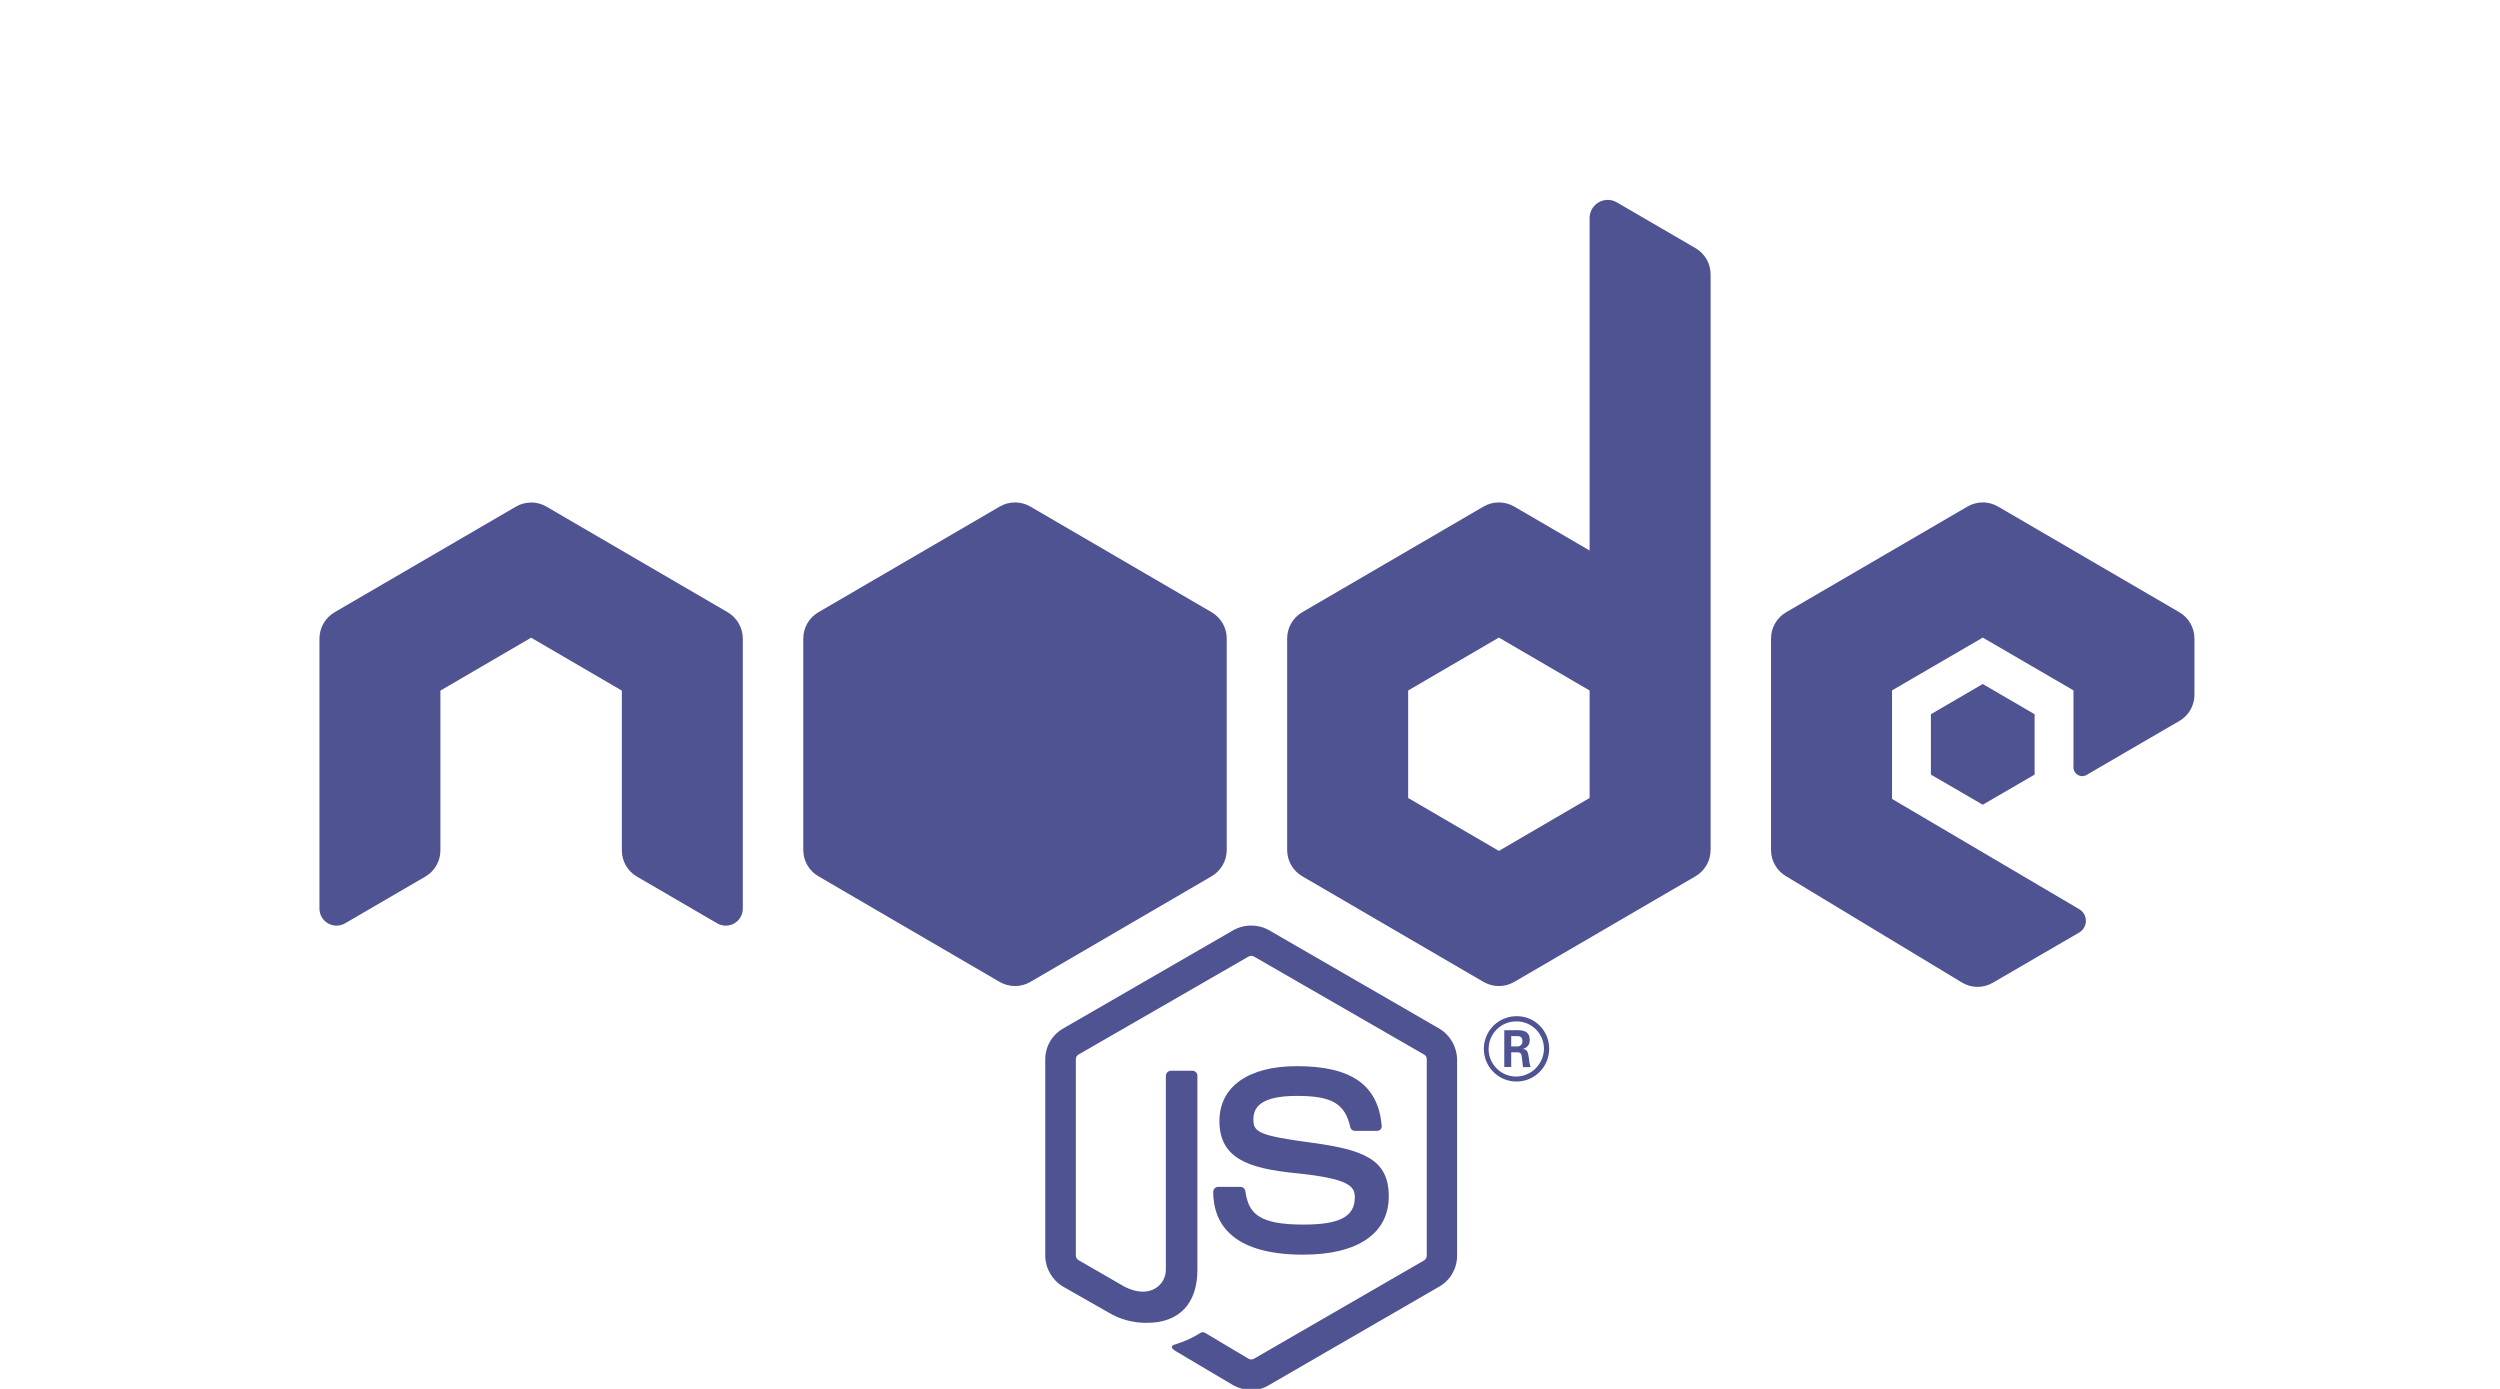
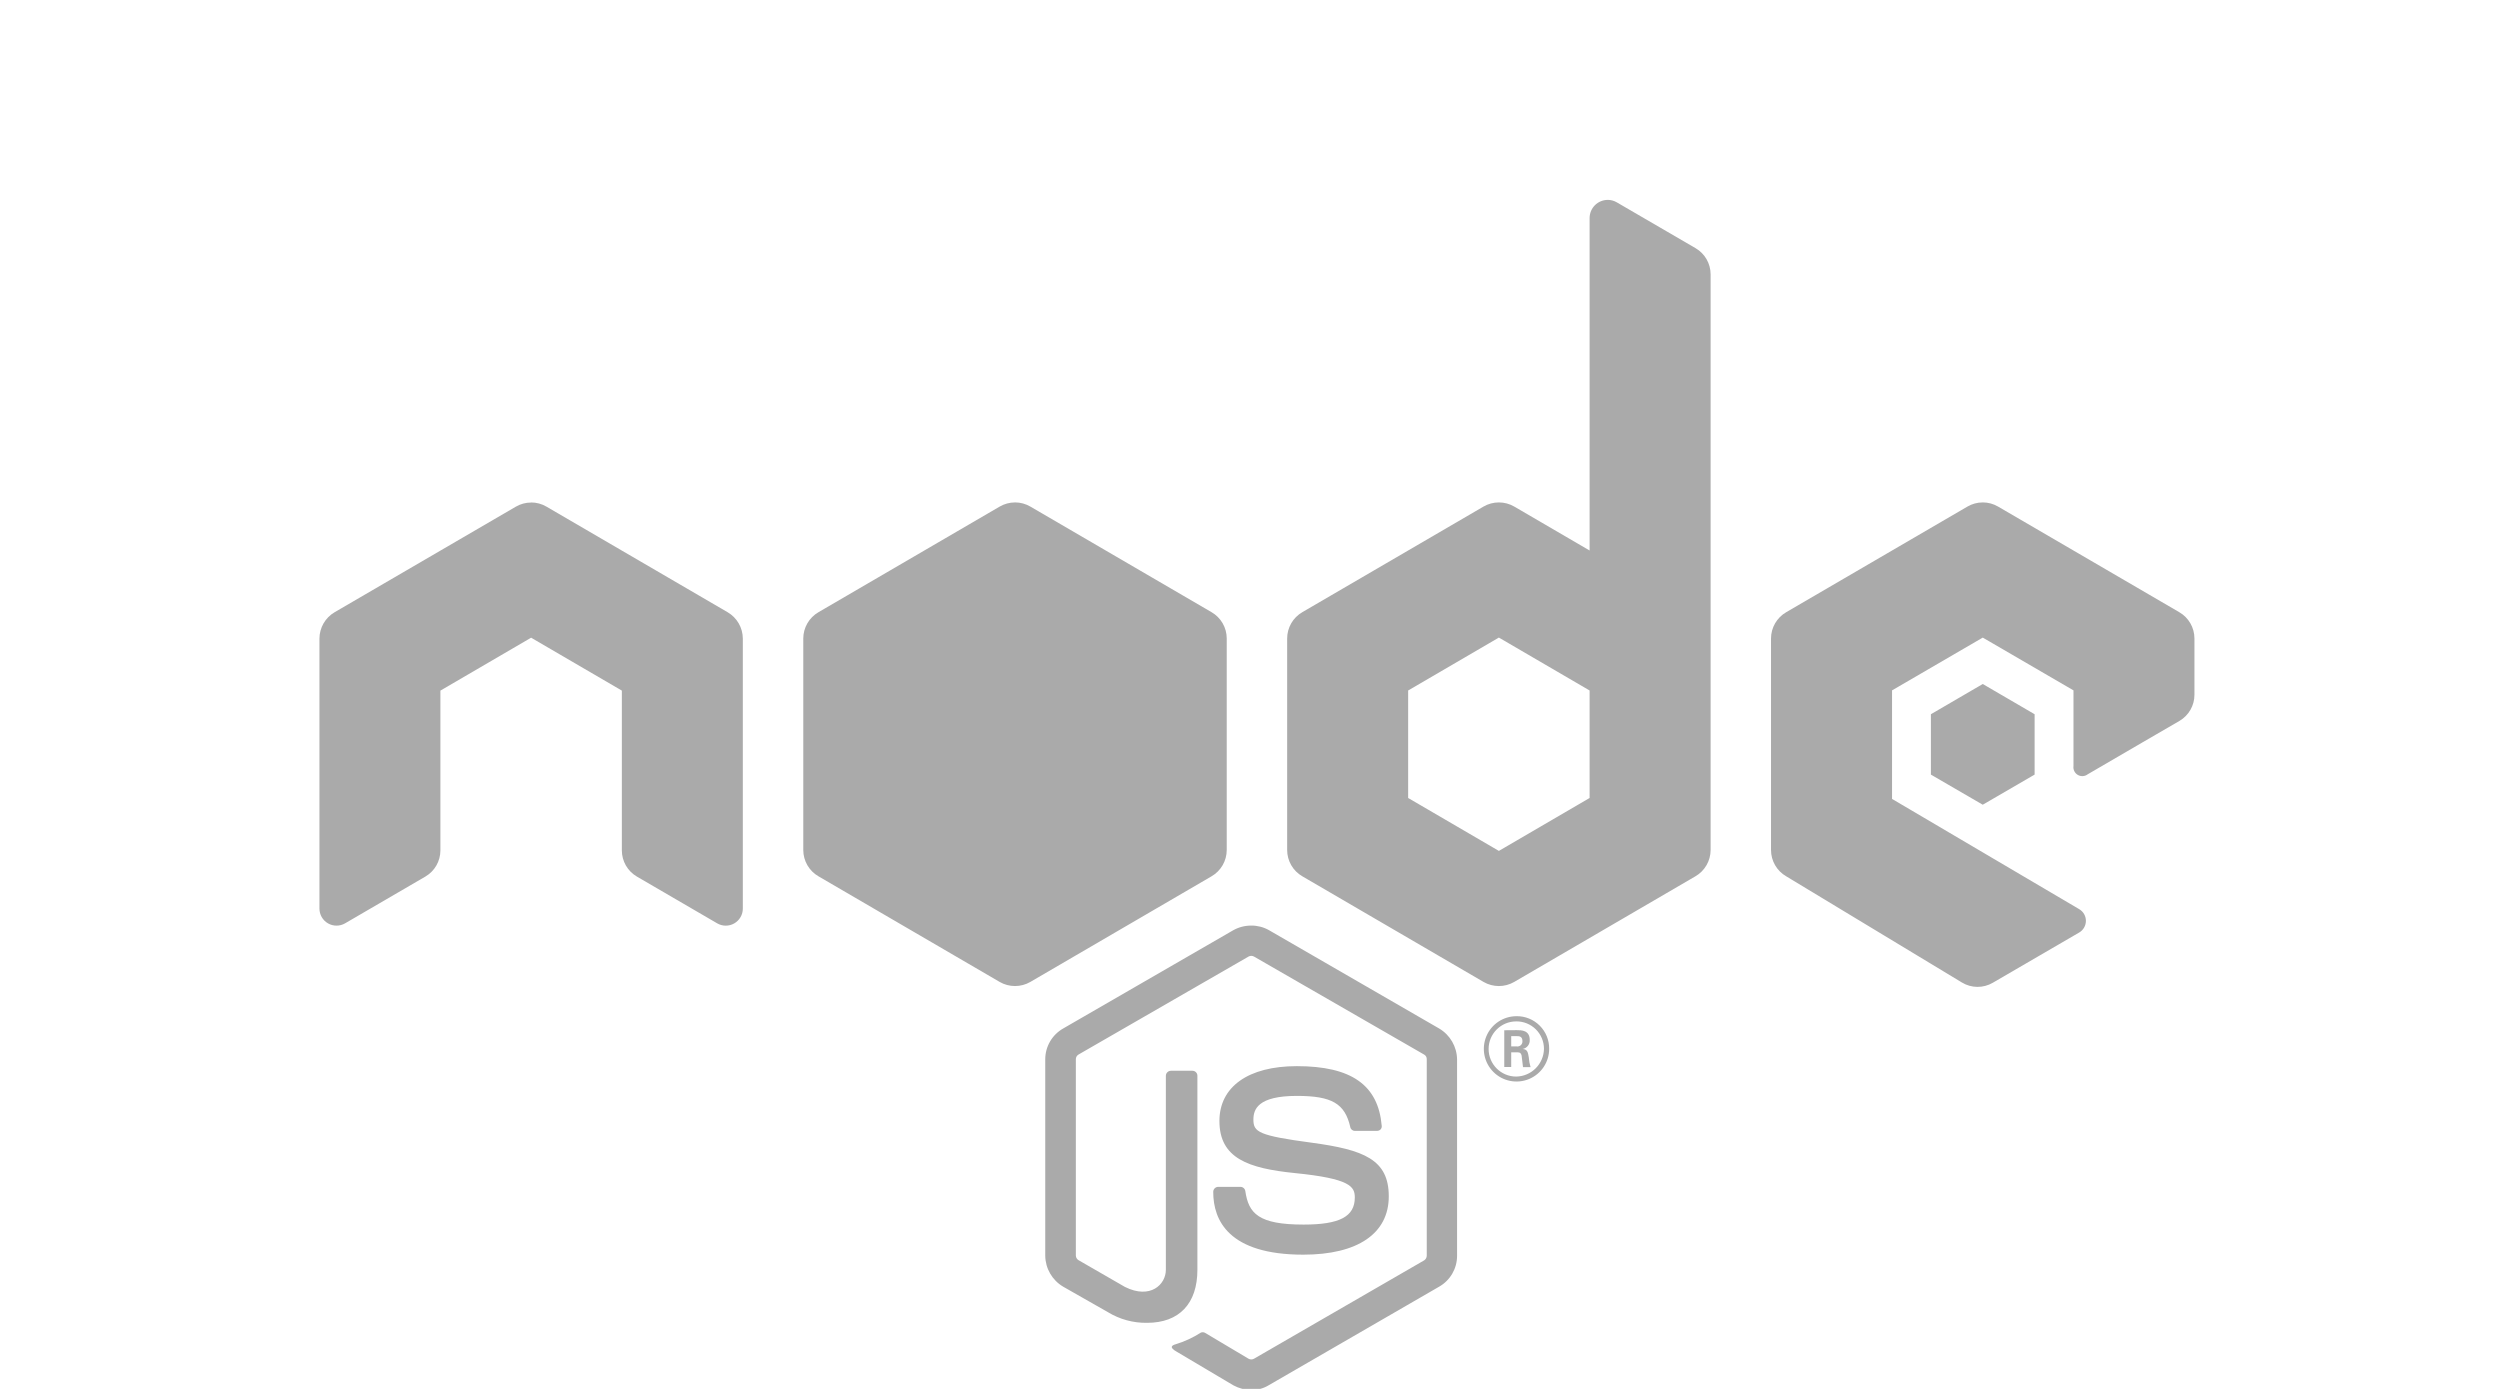
<svg xmlns="http://www.w3.org/2000/svg" width="180" height="100" viewBox="0 0 180 100">
  <defs>
    <clipPath id="clip-custom_1">
      <rect width="180" height="100" />
    </clipPath>
  </defs>
  <g id="custom_1" data-name="custom – 1" clip-path="url(#clip-custom_1)">
    <g id="nodejs" transform="translate(23 -9.582)">
      <path id="Path_1" data-name="Path 1" d="M0,135V0H135V135Z" transform="translate(0)" fill="none" />
      <g id="Group_1" data-name="Group 1" transform="translate(0 23.974)">
-         <path id="Path_2" data-name="Path 2" d="M92.761,32.25a1.31,1.31,0,0,0-1.31,1.31V57.494L86.025,54.33a2.2,2.2,0,0,0-2.211,0l-13.039,7.6a2.193,2.193,0,0,0-1.1,1.9V79.056a2.188,2.188,0,0,0,1.1,1.9l13.039,7.6a2.2,2.2,0,0,0,2.211,0l13.039-7.6a2.193,2.193,0,0,0,1.1-1.9V37.608a2.182,2.182,0,0,0-1.08-1.88l-5.673-3.3a1.284,1.284,0,0,0-.646-.179ZM50.081,54.033a2.2,2.2,0,0,0-1.106.3l-13.039,7.6a2.193,2.193,0,0,0-1.1,1.9V79.056a2.188,2.188,0,0,0,1.1,1.9l13.039,7.6a2.205,2.205,0,0,0,2.211,0l13.039-7.6a2.193,2.193,0,0,0,1.1-1.9V63.831a2.188,2.188,0,0,0-1.1-1.9l-13.039-7.6a2.2,2.2,0,0,0-1.106-.3Zm69.677,0a2.173,2.173,0,0,0-1.106.3l-13.039,7.6a2.193,2.193,0,0,0-1.1,1.9V79.056a2.188,2.188,0,0,0,1.1,1.9L118.261,88.6a2.17,2.17,0,0,0,2.22.017L126.7,85a.973.973,0,0,0,0-1.684l-13.473-7.936V67.565l6.532-3.8,6.532,3.8v5.444a.64.64,0,0,0,1.021.6c1.646-.967,6.609-3.845,6.609-3.845A2.177,2.177,0,0,0,135,67.88V63.831a2.188,2.188,0,0,0-1.1-1.9l-13.039-7.6a2.185,2.185,0,0,0-1.106-.3Zm-104.516.008a2.173,2.173,0,0,0-1.106.3L1.1,61.934A2.207,2.207,0,0,0,0,63.84V83.275a1.229,1.229,0,0,0,1.846,1.063L7.629,80.97a2.182,2.182,0,0,0,1.08-1.88V67.582l6.532-3.81,6.532,3.81V79.09a2.182,2.182,0,0,0,1.08,1.88l5.784,3.368a1.227,1.227,0,0,0,1.846-1.063V63.84a2.207,2.207,0,0,0-1.1-1.905l-13.039-7.6a2.173,2.173,0,0,0-1.106-.3Zm69.677,9.722,6.532,3.81v7.74l-6.532,3.81-6.532-3.81v-7.74Zm34.839,3.343-3.734,2.177v4.346l3.734,2.169,3.734-2.169V69.283ZM67.092,84.5a2.635,2.635,0,0,0-1.293.332L53.551,91.908a2.552,2.552,0,0,0-1.293,2.228v14.136a2.619,2.619,0,0,0,1.293,2.228l3.224,1.837a5.257,5.257,0,0,0,2.815.765c2.308,0,3.623-1.38,3.623-3.819V95.319a.358.358,0,0,0-.357-.366H61.308a.365.365,0,0,0-.366.366v13.966c0,1.058-1.118,2.143-2.943,1.233l-3.351-1.931a.4.4,0,0,1-.187-.323V94.128a.385.385,0,0,1,.187-.34L66.9,86.728a.4.4,0,0,1,.383,0l12.256,7.06a.362.362,0,0,1,.187.34v14.136a.406.406,0,0,1-.187.34l-12.256,7.085a.4.4,0,0,1-.383,0l-3.13-1.863a.359.359,0,0,0-.3-.025,7.333,7.333,0,0,1-1.846.851c-.213.065-.5.2.111.536L65.8,117.6a2.794,2.794,0,0,0,1.293.34,2.371,2.371,0,0,0,1.276-.357L80.616,110.5a2.552,2.552,0,0,0,1.293-2.228V94.136a2.625,2.625,0,0,0-1.293-2.228L68.368,84.831A2.542,2.542,0,0,0,67.092,84.5Zm19.1,6.524a2.352,2.352,0,1,0,2.348,2.348A2.324,2.324,0,0,0,86.2,91.023Zm-.026.374a1.977,1.977,0,0,1,2,1.973,2.033,2.033,0,0,1-2,2,1.986,1.986,0,0,1,0-3.972Zm-.859.638v2.645h.5V93.626h.468c.192,0,.237.082.281.23,0,.022.08.707.1.834h.544a3.115,3.115,0,0,1-.128-.706c-.061-.34-.081-.574-.442-.6a.621.621,0,0,0,.51-.655c0-.7-.609-.7-.927-.7Zm.5.425h.425c.131,0,.383,0,.383.357a.359.359,0,0,1-.408.383h-.4Zm-15.438,2.16c-3.5,0-5.571,1.49-5.571,3.947,0,2.691,2.078,3.411,5.427,3.751,4.006.4,4.321.977,4.321,1.761,0,1.376-1.1,1.948-3.691,1.948-3.244,0-3.958-.8-4.193-2.416a.355.355,0,0,0-.366-.3H64.71a.358.358,0,0,0-.357.366c0,2.055,1.12,4.516,6.481,4.516,3.932,0,6.158-1.528,6.158-4.2,0-2.648-1.783-3.352-5.554-3.862-3.815-.51-4.193-.766-4.193-1.659,0-.74.312-1.71,3.13-1.71,2.521,0,3.461.551,3.845,2.245a.33.33,0,0,0,.332.272h1.591a.359.359,0,0,0,.255-.1.319.319,0,0,0,.085-.272C76.229,95.981,74.3,94.621,70.375,94.621Z" transform="translate(0 -32.25)" fill="#505392" />
+         <path id="Path_2" data-name="Path 2" d="M92.761,32.25a1.31,1.31,0,0,0-1.31,1.31V57.494L86.025,54.33a2.2,2.2,0,0,0-2.211,0l-13.039,7.6a2.193,2.193,0,0,0-1.1,1.9V79.056a2.188,2.188,0,0,0,1.1,1.9l13.039,7.6a2.2,2.2,0,0,0,2.211,0l13.039-7.6a2.193,2.193,0,0,0,1.1-1.9V37.608a2.182,2.182,0,0,0-1.08-1.88l-5.673-3.3a1.284,1.284,0,0,0-.646-.179ZM50.081,54.033a2.2,2.2,0,0,0-1.106.3l-13.039,7.6a2.193,2.193,0,0,0-1.1,1.9V79.056a2.188,2.188,0,0,0,1.1,1.9l13.039,7.6a2.205,2.205,0,0,0,2.211,0l13.039-7.6a2.193,2.193,0,0,0,1.1-1.9V63.831a2.188,2.188,0,0,0-1.1-1.9l-13.039-7.6a2.2,2.2,0,0,0-1.106-.3Zm69.677,0a2.173,2.173,0,0,0-1.106.3l-13.039,7.6a2.193,2.193,0,0,0-1.1,1.9V79.056a2.188,2.188,0,0,0,1.1,1.9L118.261,88.6a2.17,2.17,0,0,0,2.22.017L126.7,85a.973.973,0,0,0,0-1.684l-13.473-7.936V67.565l6.532-3.8,6.532,3.8v5.444a.64.64,0,0,0,1.021.6c1.646-.967,6.609-3.845,6.609-3.845A2.177,2.177,0,0,0,135,67.88V63.831a2.188,2.188,0,0,0-1.1-1.9l-13.039-7.6a2.185,2.185,0,0,0-1.106-.3Zm-104.516.008a2.173,2.173,0,0,0-1.106.3L1.1,61.934A2.207,2.207,0,0,0,0,63.84V83.275a1.229,1.229,0,0,0,1.846,1.063L7.629,80.97a2.182,2.182,0,0,0,1.08-1.88V67.582l6.532-3.81,6.532,3.81V79.09a2.182,2.182,0,0,0,1.08,1.88l5.784,3.368a1.227,1.227,0,0,0,1.846-1.063V63.84a2.207,2.207,0,0,0-1.1-1.905l-13.039-7.6a2.173,2.173,0,0,0-1.106-.3Zm69.677,9.722,6.532,3.81v7.74l-6.532,3.81-6.532-3.81v-7.74Zm34.839,3.343-3.734,2.177v4.346l3.734,2.169,3.734-2.169V69.283ZM67.092,84.5a2.635,2.635,0,0,0-1.293.332L53.551,91.908a2.552,2.552,0,0,0-1.293,2.228v14.136a2.619,2.619,0,0,0,1.293,2.228l3.224,1.837a5.257,5.257,0,0,0,2.815.765c2.308,0,3.623-1.38,3.623-3.819V95.319a.358.358,0,0,0-.357-.366H61.308a.365.365,0,0,0-.366.366v13.966c0,1.058-1.118,2.143-2.943,1.233l-3.351-1.931a.4.4,0,0,1-.187-.323V94.128a.385.385,0,0,1,.187-.34L66.9,86.728a.4.4,0,0,1,.383,0l12.256,7.06a.362.362,0,0,1,.187.34v14.136a.406.406,0,0,1-.187.34l-12.256,7.085a.4.4,0,0,1-.383,0l-3.13-1.863a.359.359,0,0,0-.3-.025,7.333,7.333,0,0,1-1.846.851c-.213.065-.5.2.111.536L65.8,117.6a2.794,2.794,0,0,0,1.293.34,2.371,2.371,0,0,0,1.276-.357L80.616,110.5a2.552,2.552,0,0,0,1.293-2.228V94.136a2.625,2.625,0,0,0-1.293-2.228L68.368,84.831A2.542,2.542,0,0,0,67.092,84.5Zm19.1,6.524a2.352,2.352,0,1,0,2.348,2.348A2.324,2.324,0,0,0,86.2,91.023Zm-.026.374a1.977,1.977,0,0,1,2,1.973,2.033,2.033,0,0,1-2,2,1.986,1.986,0,0,1,0-3.972Zm-.859.638v2.645h.5V93.626h.468c.192,0,.237.082.281.23,0,.022.08.707.1.834h.544a3.115,3.115,0,0,1-.128-.706c-.061-.34-.081-.574-.442-.6a.621.621,0,0,0,.51-.655c0-.7-.609-.7-.927-.7Zm.5.425h.425c.131,0,.383,0,.383.357a.359.359,0,0,1-.408.383h-.4Zm-15.438,2.16c-3.5,0-5.571,1.49-5.571,3.947,0,2.691,2.078,3.411,5.427,3.751,4.006.4,4.321.977,4.321,1.761,0,1.376-1.1,1.948-3.691,1.948-3.244,0-3.958-.8-4.193-2.416a.355.355,0,0,0-.366-.3H64.71a.358.358,0,0,0-.357.366c0,2.055,1.12,4.516,6.481,4.516,3.932,0,6.158-1.528,6.158-4.2,0-2.648-1.783-3.352-5.554-3.862-3.815-.51-4.193-.766-4.193-1.659,0-.74.312-1.71,3.13-1.71,2.521,0,3.461.551,3.845,2.245a.33.33,0,0,0,.332.272h1.591a.359.359,0,0,0,.255-.1.319.319,0,0,0,.085-.272C76.229,95.981,74.3,94.621,70.375,94.621Z" transform="translate(0 -32.25)" fill="#aaaaaa" />
      </g>
    </g>
  </g>
</svg>
